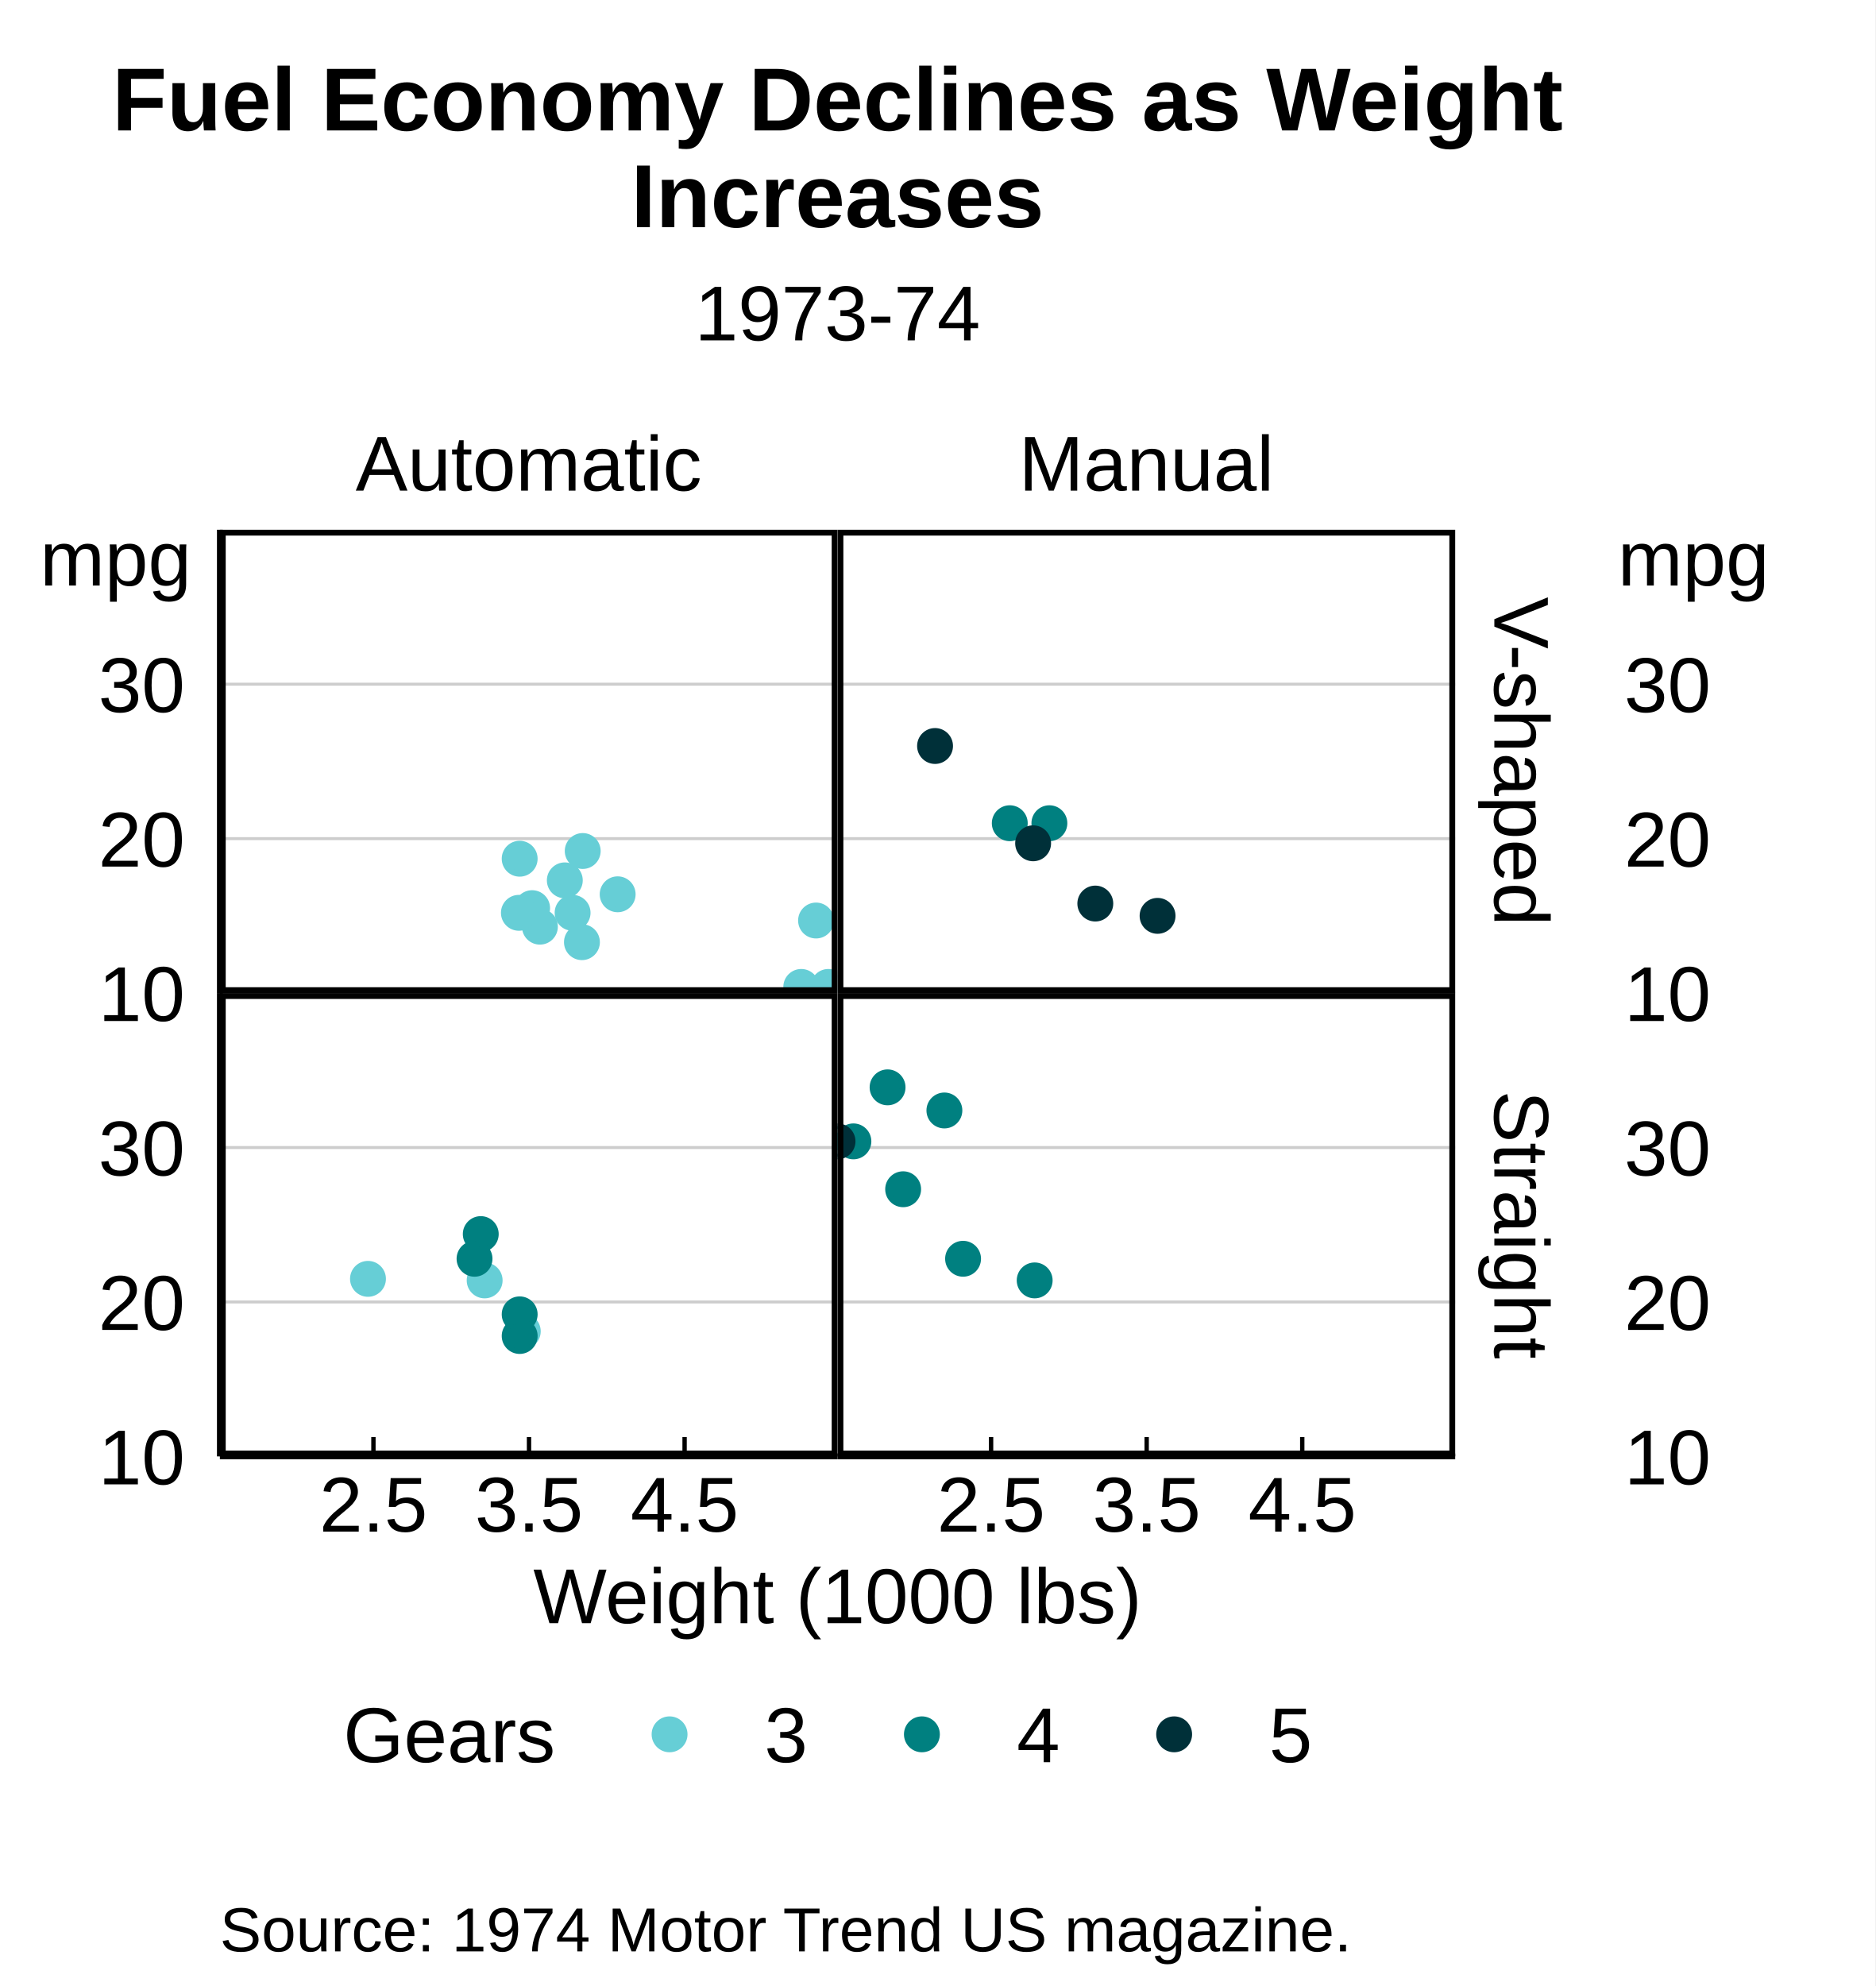
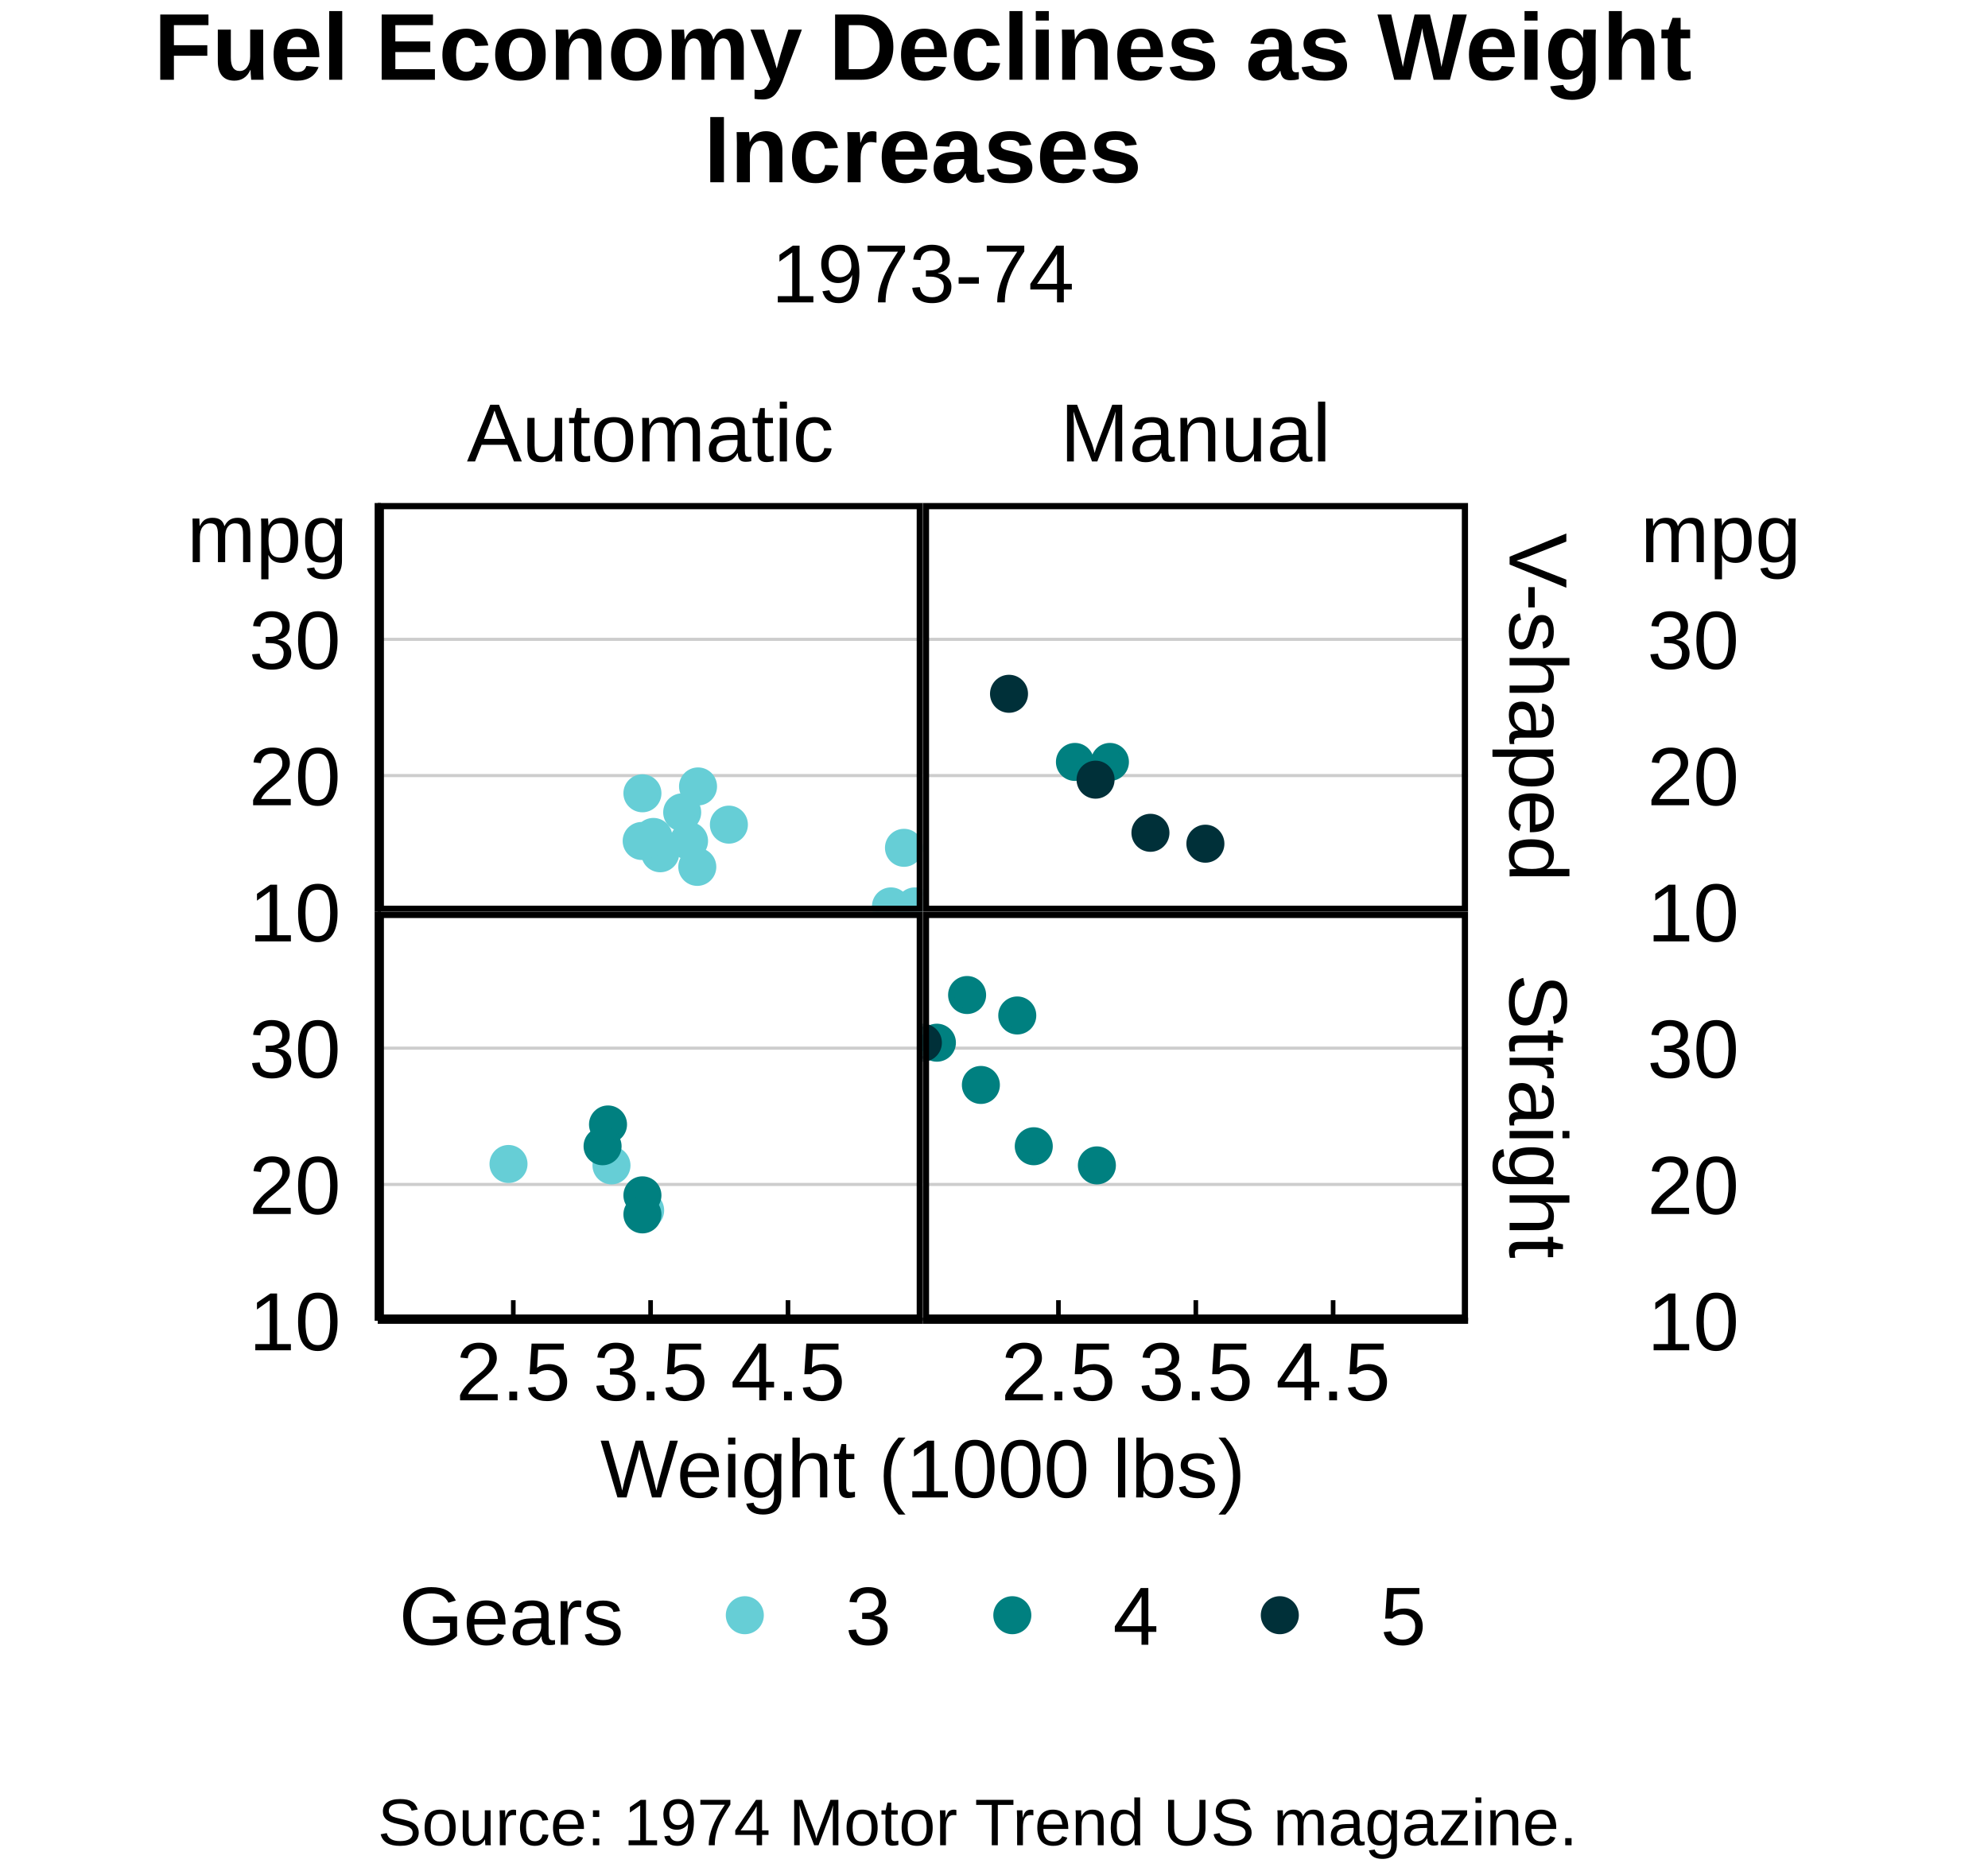
- <svg xmlns="http://www.w3.org/2000/svg" class="svglite" width="240.94pt" height="255.12pt" viewBox="0 0 240.94 255.12">
+ <svg xmlns="http://www.w3.org/2000/svg" class="svglite" width="240.94pt" height="226.77pt" viewBox="0 0 240.94 226.77">
  <defs>
    <style type="text/css">
    .svglite line, .svglite polyline, .svglite polygon, .svglite path, .svglite rect, .svglite circle {
      fill: none;
      stroke: #000000;
      stroke-linecap: round;
      stroke-linejoin: round;
      stroke-miterlimit: 10.00;
    }
    .svglite text {
      white-space: pre;
    }
  </style>
  </defs>
  <rect width="100%" height="100%" style="stroke: none; fill: #FFFFFF;" />
  <defs>
-     <clipPath id="cpMC4wMHwyNDAuOTR8MC4wMHwyNTUuMTI=">
-       <rect x="0.00" y="0.00" width="240.94" height="255.12" />
-     </clipPath>
-   </defs>
-   <g clip-path="url(#cpMC4wMHwyNDAuOTR8MC4wMHwyNTUuMTI=)">
- </g>
-   <defs>
-     <clipPath id="cpMC4wMHwyNDAuOTR8MS4zM3wyNTMuNzk=">
-       <rect x="0.00" y="1.33" width="240.94" height="252.46" />
-     </clipPath>
-   </defs>
-   <g clip-path="url(#cpMC4wMHwyNDAuOTR8MS4zM3wyNTMuNzk=)">
-     <rect x="0.00" y="1.33" width="240.94" height="252.46" style="stroke-width: 0.75; stroke: none; fill: #FFFFFF;" />
-   </g>
-   <g clip-path="url(#cpMC4wMHwyNDAuOTR8MC4wMHwyNTUuMTI=)">
- </g>
-   <defs>
-     <clipPath id="cpMjguMjV8MTA3LjYxfDY4LjA1fDEyNy41Nw==">
-       <rect x="28.25" y="68.05" width="79.36" height="59.52" />
-     </clipPath>
-   </defs>
-   <g clip-path="url(#cpMjguMjV8MTA3LjYxfDY4LjA1fDEyNy41Nw==)">
-     <rect x="28.25" y="68.05" width="79.36" height="59.52" style="stroke-width: 0.75; stroke: none; fill: #FFFFFF;" />
-     <polyline points="28.25,127.57 107.61,127.57 " style="stroke-width: 0.38; stroke: #CDCDCD; stroke-linecap: butt;" />
-     <polyline points="28.25,107.73 107.61,107.73 " style="stroke-width: 0.38; stroke: #CDCDCD; stroke-linecap: butt;" />
-     <polyline points="28.25,87.89 107.61,87.89 " style="stroke-width: 0.38; stroke: #CDCDCD; stroke-linecap: butt;" />
-     <circle cx="66.77" cy="110.31" r="1.95" style="stroke-width: 0.71; stroke: #66CED6; fill: #66CED6;" />
-     <circle cx="69.37" cy="119.04" r="1.95" style="stroke-width: 0.71; stroke: #66CED6; fill: #66CED6;" />
-     <circle cx="79.36" cy="114.88" r="1.95" style="stroke-width: 0.71; stroke: #66CED6; fill: #66CED6;" />
-     <circle cx="72.57" cy="113.09" r="1.95" style="stroke-width: 0.71; stroke: #66CED6; fill: #66CED6;" />
-     <circle cx="73.57" cy="117.26" r="1.95" style="stroke-width: 0.71; stroke: #66CED6; fill: #66CED6;" />
-     <circle cx="102.95" cy="126.78" r="1.95" style="stroke-width: 0.71; stroke: #66CED6; fill: #66CED6;" />
-     <circle cx="106.43" cy="126.78" r="1.95" style="stroke-width: 0.71; stroke: #66CED6; fill: #66CED6;" />
-     <circle cx="104.85" cy="118.25" r="1.95" style="stroke-width: 0.71; stroke: #66CED6; fill: #66CED6;" />
-     <circle cx="68.37" cy="116.66" r="1.95" style="stroke-width: 0.71; stroke: #66CED6; fill: #66CED6;" />
-     <circle cx="66.67" cy="117.26" r="1.95" style="stroke-width: 0.71; stroke: #66CED6; fill: #66CED6;" />
-     <circle cx="74.77" cy="121.03" r="1.95" style="stroke-width: 0.71; stroke: #66CED6; fill: #66CED6;" />
-     <circle cx="74.87" cy="109.32" r="1.95" style="stroke-width: 0.71; stroke: #66CED6; fill: #66CED6;" />
-     <rect x="28.25" y="68.05" width="79.36" height="59.52" style="stroke-width: 1.50;" />
-   </g>
-   <g clip-path="url(#cpMC4wMHwyNDAuOTR8MC4wMHwyNTUuMTI=)">
- </g>
-   <defs>
-     <clipPath id="cpMjguMjV8MTA3LjYxfDEyNy41N3wxODcuMDk=">
-       <rect x="28.25" y="127.57" width="79.36" height="59.52" />
-     </clipPath>
-   </defs>
-   <g clip-path="url(#cpMjguMjV8MTA3LjYxfDEyNy41N3wxODcuMDk=)">
-     <rect x="28.25" y="127.57" width="79.36" height="59.52" style="stroke-width: 0.75; stroke: none; fill: #FFFFFF;" />
-     <polyline points="28.25,187.09 107.61,187.09 " style="stroke-width: 0.38; stroke: #CDCDCD; stroke-linecap: butt;" />
-     <polyline points="28.25,167.25 107.61,167.25 " style="stroke-width: 0.38; stroke: #CDCDCD; stroke-linecap: butt;" />
-     <polyline points="28.25,147.41 107.61,147.41 " style="stroke-width: 0.38; stroke: #CDCDCD; stroke-linecap: butt;" />
-     <circle cx="62.27" cy="164.48" r="1.95" style="stroke-width: 0.71; stroke: #66CED6; fill: #66CED6;" />
-     <circle cx="67.17" cy="171.02" r="1.95" style="stroke-width: 0.71; stroke: #66CED6; fill: #66CED6;" />
-     <circle cx="61.77" cy="158.53" r="1.95" style="stroke-width: 0.71; stroke: #008080; fill: #008080;" />
-     <circle cx="60.97" cy="161.70" r="1.95" style="stroke-width: 0.71; stroke: #008080; fill: #008080;" />
-     <circle cx="66.77" cy="168.84" r="1.95" style="stroke-width: 0.71; stroke: #008080; fill: #008080;" />
-     <circle cx="66.77" cy="171.62" r="1.95" style="stroke-width: 0.71; stroke: #008080; fill: #008080;" />
-     <circle cx="47.28" cy="164.28" r="1.95" style="stroke-width: 0.71; stroke: #66CED6; fill: #66CED6;" />
-     <rect x="28.25" y="127.57" width="79.36" height="59.52" style="stroke-width: 1.50;" />
-   </g>
-   <g clip-path="url(#cpMC4wMHwyNDAuOTR8MC4wMHwyNTUuMTI=)">
- </g>
-   <defs>
-     <clipPath id="cpMTA3LjYxfDE4Ni45N3w2OC4wNXwxMjcuNTc=">
-       <rect x="107.61" y="68.05" width="79.36" height="59.52" />
-     </clipPath>
-   </defs>
-   <g clip-path="url(#cpMTA3LjYxfDE4Ni45N3w2OC4wNXwxMjcuNTc=)">
-     <rect x="107.61" y="68.05" width="79.36" height="59.52" style="stroke-width: 0.75; stroke: none; fill: #FFFFFF;" />
-     <polyline points="107.61,127.57 186.97,127.57 " style="stroke-width: 0.38; stroke: #CDCDCD; stroke-linecap: butt;" />
-     <polyline points="107.61,107.73 186.97,107.73 " style="stroke-width: 0.38; stroke: #CDCDCD; stroke-linecap: butt;" />
-     <polyline points="107.61,87.89 186.97,87.89 " style="stroke-width: 0.38; stroke: #CDCDCD; stroke-linecap: butt;" />
-     <circle cx="129.74" cy="105.75" r="1.95" style="stroke-width: 0.71; stroke: #008080; fill: #008080;" />
-     <circle cx="134.83" cy="105.75" r="1.95" style="stroke-width: 0.71; stroke: #008080; fill: #008080;" />
-     <circle cx="120.14" cy="95.83" r="1.95" style="stroke-width: 0.71; stroke: #003039; fill: #003039;" />
-     <circle cx="140.73" cy="116.07" r="1.95" style="stroke-width: 0.71; stroke: #003039; fill: #003039;" />
-     <circle cx="132.74" cy="108.33" r="1.95" style="stroke-width: 0.71; stroke: #003039; fill: #003039;" />
-     <circle cx="148.73" cy="117.65" r="1.95" style="stroke-width: 0.71; stroke: #003039; fill: #003039;" />
-     <rect x="107.61" y="68.05" width="79.36" height="59.52" style="stroke-width: 1.50;" />
-   </g>
-   <g clip-path="url(#cpMC4wMHwyNDAuOTR8MC4wMHwyNTUuMTI=)">
- </g>
-   <defs>
-     <clipPath id="cpMTA3LjYxfDE4Ni45N3wxMjcuNTd8MTg3LjA5">
-       <rect x="107.61" y="127.57" width="79.36" height="59.52" />
-     </clipPath>
-   </defs>
-   <g clip-path="url(#cpMTA3LjYxfDE4Ni45N3wxMjcuNTd8MTg3LjA5)">
-     <rect x="107.61" y="127.57" width="79.36" height="59.52" style="stroke-width: 0.75; stroke: none; fill: #FFFFFF;" />
-     <polyline points="107.61,187.09 186.97,187.09 " style="stroke-width: 0.38; stroke: #CDCDCD; stroke-linecap: butt;" />
-     <polyline points="107.61,167.25 186.97,167.25 " style="stroke-width: 0.38; stroke: #CDCDCD; stroke-linecap: butt;" />
-     <polyline points="107.61,147.41 186.97,147.41 " style="stroke-width: 0.38; stroke: #CDCDCD; stroke-linecap: butt;" />
-     <circle cx="123.74" cy="161.70" r="1.95" style="stroke-width: 0.71; stroke: #008080; fill: #008080;" />
-     <circle cx="121.34" cy="142.65" r="1.95" style="stroke-width: 0.71; stroke: #008080; fill: #008080;" />
-     <circle cx="109.65" cy="146.62" r="1.95" style="stroke-width: 0.71; stroke: #008080; fill: #008080;" />
-     <circle cx="114.04" cy="139.68" r="1.95" style="stroke-width: 0.71; stroke: #008080; fill: #008080;" />
-     <circle cx="116.04" cy="152.77" r="1.95" style="stroke-width: 0.71; stroke: #008080; fill: #008080;" />
-     <circle cx="107.61" cy="146.62" r="1.95" style="stroke-width: 0.71; stroke: #003039; fill: #003039;" />
-     <circle cx="132.94" cy="164.48" r="1.95" style="stroke-width: 0.71; stroke: #008080; fill: #008080;" />
-     <rect x="107.61" y="127.57" width="79.36" height="59.52" style="stroke-width: 1.50;" />
-   </g>
-   <g clip-path="url(#cpMC4wMHwyNDAuOTR8MC4wMHwyNTUuMTI=)">
- </g>
-   <defs>
-     <clipPath id="cpMjguMjV8MTA3LjYxfDUwLjgyfDY4LjA1">
-       <rect x="28.25" y="50.82" width="79.36" height="17.24" />
-     </clipPath>
-   </defs>
-   <g clip-path="url(#cpMjguMjV8MTA3LjYxfDUwLjgyfDY4LjA1)">
-     <text x="67.93" y="63.02" text-anchor="middle" style="font-size: 10.00px; font-family: &quot;Arial&quot;;" textLength="44.48px" lengthAdjust="spacingAndGlyphs">Automatic</text>
-   </g>
-   <g clip-path="url(#cpMC4wMHwyNDAuOTR8MC4wMHwyNTUuMTI=)">
- </g>
-   <defs>
-     <clipPath id="cpMTA3LjYxfDE4Ni45N3w1MC44Mnw2OC4wNQ==">
-       <rect x="107.61" y="50.82" width="79.36" height="17.24" />
-     </clipPath>
-   </defs>
-   <g clip-path="url(#cpMTA3LjYxfDE4Ni45N3w1MC44Mnw2OC4wNQ==)">
-     <text x="147.29" y="63.02" text-anchor="middle" style="font-size: 10.00px; font-family: &quot;Arial&quot;;" textLength="32.82px" lengthAdjust="spacingAndGlyphs">Manual</text>
-   </g>
-   <g clip-path="url(#cpMC4wMHwyNDAuOTR8MC4wMHwyNTUuMTI=)">
- </g>
-   <defs>
-     <clipPath id="cpMTg2Ljk3fDIwNC4yMHw2OC4wNXwxMjcuNTc=">
-       <rect x="186.97" y="68.05" width="17.24" height="59.52" />
-     </clipPath>
-   </defs>
-   <g clip-path="url(#cpMTg2Ljk3fDIwNC4yMHw2OC4wNXwxMjcuNTc=)">
-     <text transform="translate(192.00,97.81) rotate(90)" text-anchor="middle" style="font-size: 10.00px; font-family: &quot;Arial&quot;;" textLength="42.28px" lengthAdjust="spacingAndGlyphs">V-shaped</text>
-   </g>
-   <g clip-path="url(#cpMC4wMHwyNDAuOTR8MC4wMHwyNTUuMTI=)">
- </g>
-   <defs>
-     <clipPath id="cpMTg2Ljk3fDIwNC4yMHwxMjcuNTd8MTg3LjA5">
-       <rect x="186.97" y="127.57" width="17.24" height="59.52" />
-     </clipPath>
-   </defs>
-   <g clip-path="url(#cpMTg2Ljk3fDIwNC4yMHwxMjcuNTd8MTg3LjA5)">
-     <text transform="translate(192.00,157.33) rotate(90)" text-anchor="middle" style="font-size: 10.00px; font-family: &quot;Arial&quot;;" textLength="34.48px" lengthAdjust="spacingAndGlyphs">Straight</text>
-   </g>
-   <g clip-path="url(#cpMC4wMHwyNDAuOTR8MC4wMHwyNTUuMTI=)">
-     <polyline points="28.25,187.09 107.61,187.09 " style="stroke-width: 0.75; stroke-linecap: butt;" />
-     <polyline points="47.98,184.60 47.98,187.09 " style="stroke-width: 0.56; stroke-linecap: butt;" />
-     <polyline points="67.97,184.60 67.97,187.09 " style="stroke-width: 0.56; stroke-linecap: butt;" />
-     <polyline points="87.96,184.60 87.96,187.09 " style="stroke-width: 0.56; stroke-linecap: butt;" />
-     <text x="47.98" y="196.75" text-anchor="middle" style="font-size: 10.00px; font-family: &quot;Arial&quot;;" textLength="13.91px" lengthAdjust="spacingAndGlyphs">2.5</text>
-     <text x="67.97" y="196.75" text-anchor="middle" style="font-size: 10.00px; font-family: &quot;Arial&quot;;" textLength="13.91px" lengthAdjust="spacingAndGlyphs">3.5</text>
-     <text x="87.96" y="196.75" text-anchor="middle" style="font-size: 10.00px; font-family: &quot;Arial&quot;;" textLength="13.91px" lengthAdjust="spacingAndGlyphs">4.5</text>
-     <polyline points="107.61,187.09 186.97,187.09 " style="stroke-width: 0.75; stroke-linecap: butt;" />
-     <polyline points="127.34,184.60 127.34,187.09 " style="stroke-width: 0.56; stroke-linecap: butt;" />
-     <polyline points="147.33,184.60 147.33,187.09 " style="stroke-width: 0.56; stroke-linecap: butt;" />
-     <polyline points="167.32,184.60 167.32,187.09 " style="stroke-width: 0.56; stroke-linecap: butt;" />
-     <text x="127.34" y="196.75" text-anchor="middle" style="font-size: 10.00px; font-family: &quot;Arial&quot;;" textLength="13.91px" lengthAdjust="spacingAndGlyphs">2.5</text>
-     <text x="147.33" y="196.75" text-anchor="middle" style="font-size: 10.00px; font-family: &quot;Arial&quot;;" textLength="13.91px" lengthAdjust="spacingAndGlyphs">3.5</text>
-     <text x="167.32" y="196.75" text-anchor="middle" style="font-size: 10.00px; font-family: &quot;Arial&quot;;" textLength="13.91px" lengthAdjust="spacingAndGlyphs">4.5</text>
-     <polyline points="28.25,127.57 28.25,68.05 " style="stroke-width: 0.75; stroke-linecap: butt;" />
-     <text x="23.76" y="131.16" text-anchor="end" style="font-size: 10.00px; font-family: &quot;Arial&quot;;" textLength="11.13px" lengthAdjust="spacingAndGlyphs">10</text>
-     <text x="23.76" y="111.32" text-anchor="end" style="font-size: 10.00px; font-family: &quot;Arial&quot;;" textLength="11.13px" lengthAdjust="spacingAndGlyphs">20</text>
-     <text x="23.76" y="91.48" text-anchor="end" style="font-size: 10.00px; font-family: &quot;Arial&quot;;" textLength="11.13px" lengthAdjust="spacingAndGlyphs">30</text>
-     <polyline points="28.25,187.09 28.25,127.57 " style="stroke-width: 0.75; stroke-linecap: butt;" />
-     <text x="23.76" y="190.68" text-anchor="end" style="font-size: 10.00px; font-family: &quot;Arial&quot;;" textLength="11.13px" lengthAdjust="spacingAndGlyphs">10</text>
-     <text x="23.76" y="170.84" text-anchor="end" style="font-size: 10.00px; font-family: &quot;Arial&quot;;" textLength="11.13px" lengthAdjust="spacingAndGlyphs">20</text>
-     <text x="23.76" y="151.00" text-anchor="end" style="font-size: 10.00px; font-family: &quot;Arial&quot;;" textLength="11.13px" lengthAdjust="spacingAndGlyphs">30</text>
-     <text x="208.69" y="131.16" style="font-size: 10.00px; font-family: &quot;Arial&quot;;" textLength="11.13px" lengthAdjust="spacingAndGlyphs">10</text>
-     <text x="208.69" y="111.32" style="font-size: 10.00px; font-family: &quot;Arial&quot;;" textLength="11.13px" lengthAdjust="spacingAndGlyphs">20</text>
-     <text x="208.69" y="91.48" style="font-size: 10.00px; font-family: &quot;Arial&quot;;" textLength="11.13px" lengthAdjust="spacingAndGlyphs">30</text>
-     <text x="208.69" y="190.68" style="font-size: 10.00px; font-family: &quot;Arial&quot;;" textLength="11.13px" lengthAdjust="spacingAndGlyphs">10</text>
-     <text x="208.69" y="170.84" style="font-size: 10.00px; font-family: &quot;Arial&quot;;" textLength="11.13px" lengthAdjust="spacingAndGlyphs">20</text>
-     <text x="208.69" y="151.00" style="font-size: 10.00px; font-family: &quot;Arial&quot;;" textLength="11.13px" lengthAdjust="spacingAndGlyphs">30</text>
-     <text x="107.61" y="208.51" text-anchor="middle" style="font-size: 10.00px; font-family: &quot;Arial&quot;;" textLength="78.24px" lengthAdjust="spacingAndGlyphs">Weight (1000 lbs)</text>
-     <text x="14.86" y="75.22" text-anchor="middle" style="font-size: 10.00px; font-family: &quot;Arial&quot;;" textLength="19.46px" lengthAdjust="spacingAndGlyphs">mpg</text>
-     <text x="217.59" y="75.22" text-anchor="middle" style="font-size: 10.00px; font-family: &quot;Arial&quot;;" textLength="19.46px" lengthAdjust="spacingAndGlyphs">mpg</text>
-     <rect x="44.11" y="215.59" width="126.99" height="14.40" style="stroke-width: 0.75; stroke: none; fill: #FFFFFF;" />
-     <text x="57.73" y="226.37" text-anchor="middle" style="font-size: 10.00px; font-family: &quot;Arial&quot;;" textLength="27.24px" lengthAdjust="spacingAndGlyphs">Gears</text>
-     <rect x="78.83" y="215.59" width="14.40" height="14.40" style="stroke-width: 0.75; stroke: none; fill: #FFFFFF;" />
-     <circle cx="86.03" cy="222.79" r="1.95" style="stroke-width: 0.71; stroke: #66CED6; fill: #66CED6;" />
-     <rect x="111.25" y="215.59" width="14.40" height="14.40" style="stroke-width: 0.75; stroke: none; fill: #FFFFFF;" />
-     <circle cx="118.45" cy="222.79" r="1.95" style="stroke-width: 0.71; stroke: #008080; fill: #008080;" />
-     <rect x="143.66" y="215.59" width="14.40" height="14.40" style="stroke-width: 0.75; stroke: none; fill: #FFFFFF;" />
-     <circle cx="150.86" cy="222.79" r="1.95" style="stroke-width: 0.71; stroke: #003039; fill: #003039;" />
-     <text x="98.21" y="226.37" style="font-size: 10.00px; font-family: &quot;Arial&quot;;" textLength="5.57px" lengthAdjust="spacingAndGlyphs">3</text>
-     <text x="130.63" y="226.37" style="font-size: 10.00px; font-family: &quot;Arial&quot;;" textLength="5.57px" lengthAdjust="spacingAndGlyphs">4</text>
-     <text x="163.05" y="226.37" style="font-size: 10.00px; font-family: &quot;Arial&quot;;" textLength="5.57px" lengthAdjust="spacingAndGlyphs">5</text>
-     <text x="107.61" y="43.73" text-anchor="middle" style="font-size: 10.00px; font-family: &quot;Arial&quot;;" textLength="36.73px" lengthAdjust="spacingAndGlyphs">1973-74</text>
-     <text x="107.61" y="16.76" text-anchor="middle" style="font-size: 11.50px; font-weight: bold; font-family: &quot;Arial&quot;;" textLength="186.39px" lengthAdjust="spacingAndGlyphs">Fuel Economy Declines as Weight</text>
-     <text x="107.61" y="29.18" text-anchor="middle" style="font-size: 11.50px; font-weight: bold; font-family: &quot;Arial&quot;;" textLength="53.06px" lengthAdjust="spacingAndGlyphs">Increases</text>
-     <text x="28.25" y="250.67" style="font-size: 8.00px; font-family: &quot;Arial&quot;;" textLength="145.43px" lengthAdjust="spacingAndGlyphs">Source: 1974 Motor Trend US magazine.</text>
+     <clipPath id="cpMC4wMHwyNDAuOTR8MC4wMHwyMjYuNzc=">
+       <rect x="0.00" y="0.00" width="240.94" height="226.77" />
+     </clipPath>
+   </defs>
+   <g clip-path="url(#cpMC4wMHwyNDAuOTR8MC4wMHwyMjYuNzc=)">
+ </g>
+   <defs>
+     <clipPath id="cpMTYuMjR8MjI0LjcxfDAuMDB8MjI2Ljc3">
+       <rect x="16.24" y="0.00" width="208.47" height="226.77" />
+     </clipPath>
+   </defs>
+   <g clip-path="url(#cpMTYuMjR8MjI0LjcxfDAuMDB8MjI2Ljc3)">
+     <rect x="16.24" y="0.00" width="208.47" height="226.77" style="stroke-width: 0.75; stroke: none; fill: #FFFFFF;" />
+   </g>
+   <g clip-path="url(#cpMC4wMHwyNDAuOTR8MC4wMHwyMjYuNzc=)">
+ </g>
+   <defs>
+     <clipPath id="cpNDUuNzh8MTExLjg1fDYwLjk3fDExMC41Mg==">
+       <rect x="45.78" y="60.97" width="66.07" height="49.55" />
+     </clipPath>
+   </defs>
+   <g clip-path="url(#cpNDUuNzh8MTExLjg1fDYwLjk3fDExMC41Mg==)">
+     <rect x="45.78" y="60.97" width="66.07" height="49.55" style="stroke-width: 0.75; stroke: none; fill: #FFFFFF;" />
+     <polyline points="45.78,110.52 111.85,110.52 " style="stroke-width: 0.38; stroke: #CDCDCD; stroke-linecap: butt;" />
+     <polyline points="45.78,94.00 111.85,94.00 " style="stroke-width: 0.38; stroke: #CDCDCD; stroke-linecap: butt;" />
+     <polyline points="45.78,77.49 111.85,77.49 " style="stroke-width: 0.38; stroke: #CDCDCD; stroke-linecap: butt;" />
+     <circle cx="77.86" cy="96.15" r="1.95" style="stroke-width: 0.71; stroke: #66CED6; fill: #66CED6;" />
+     <circle cx="80.02" cy="103.42" r="1.95" style="stroke-width: 0.71; stroke: #66CED6; fill: #66CED6;" />
+     <circle cx="88.34" cy="99.95" r="1.95" style="stroke-width: 0.71; stroke: #66CED6; fill: #66CED6;" />
+     <circle cx="82.68" cy="98.46" r="1.95" style="stroke-width: 0.71; stroke: #66CED6; fill: #66CED6;" />
+     <circle cx="83.51" cy="101.93" r="1.95" style="stroke-width: 0.71; stroke: #66CED6; fill: #66CED6;" />
+     <circle cx="107.98" cy="109.86" r="1.95" style="stroke-width: 0.71; stroke: #66CED6; fill: #66CED6;" />
+     <circle cx="110.88" cy="109.86" r="1.95" style="stroke-width: 0.71; stroke: #66CED6; fill: #66CED6;" />
+     <circle cx="109.56" cy="102.76" r="1.95" style="stroke-width: 0.71; stroke: #66CED6; fill: #66CED6;" />
+     <circle cx="79.19" cy="101.44" r="1.95" style="stroke-width: 0.71; stroke: #66CED6; fill: #66CED6;" />
+     <circle cx="77.77" cy="101.93" r="1.95" style="stroke-width: 0.71; stroke: #66CED6; fill: #66CED6;" />
+     <circle cx="84.51" cy="105.07" r="1.95" style="stroke-width: 0.71; stroke: #66CED6; fill: #66CED6;" />
+     <circle cx="84.60" cy="95.32" r="1.95" style="stroke-width: 0.71; stroke: #66CED6; fill: #66CED6;" />
+     <rect x="45.78" y="60.97" width="66.07" height="49.55" style="stroke-width: 1.50;" />
+   </g>
+   <g clip-path="url(#cpMC4wMHwyNDAuOTR8MC4wMHwyMjYuNzc=)">
+ </g>
+   <defs>
+     <clipPath id="cpNDUuNzh8MTExLjg1fDExMC41MnwxNjAuMDg=">
+       <rect x="45.78" y="110.52" width="66.07" height="49.55" />
+     </clipPath>
+   </defs>
+   <g clip-path="url(#cpNDUuNzh8MTExLjg1fDExMC41MnwxNjAuMDg=)">
+     <rect x="45.78" y="110.52" width="66.07" height="49.55" style="stroke-width: 0.75; stroke: none; fill: #FFFFFF;" />
+     <polyline points="45.78,160.08 111.85,160.08 " style="stroke-width: 0.38; stroke: #CDCDCD; stroke-linecap: butt;" />
+     <polyline points="45.78,143.56 111.85,143.56 " style="stroke-width: 0.38; stroke: #CDCDCD; stroke-linecap: butt;" />
+     <polyline points="45.78,127.04 111.85,127.04 " style="stroke-width: 0.38; stroke: #CDCDCD; stroke-linecap: butt;" />
+     <circle cx="74.11" cy="141.25" r="1.95" style="stroke-width: 0.71; stroke: #66CED6; fill: #66CED6;" />
+     <circle cx="78.19" cy="146.70" r="1.95" style="stroke-width: 0.71; stroke: #66CED6; fill: #66CED6;" />
+     <circle cx="73.69" cy="136.29" r="1.95" style="stroke-width: 0.71; stroke: #008080; fill: #008080;" />
+     <circle cx="73.03" cy="138.93" r="1.95" style="stroke-width: 0.71; stroke: #008080; fill: #008080;" />
+     <circle cx="77.86" cy="144.88" r="1.95" style="stroke-width: 0.71; stroke: #008080; fill: #008080;" />
+     <circle cx="77.86" cy="147.19" r="1.95" style="stroke-width: 0.71; stroke: #008080; fill: #008080;" />
+     <circle cx="61.63" cy="141.08" r="1.95" style="stroke-width: 0.71; stroke: #66CED6; fill: #66CED6;" />
+     <rect x="45.78" y="110.52" width="66.07" height="49.55" style="stroke-width: 1.50;" />
+   </g>
+   <g clip-path="url(#cpMC4wMHwyNDAuOTR8MC4wMHwyMjYuNzc=)">
+ </g>
+   <defs>
+     <clipPath id="cpMTExLjg1fDE3Ny45M3w2MC45N3wxMTAuNTI=">
+       <rect x="111.85" y="60.97" width="66.07" height="49.55" />
+     </clipPath>
+   </defs>
+   <g clip-path="url(#cpMTExLjg1fDE3Ny45M3w2MC45N3wxMTAuNTI=)">
+     <rect x="111.85" y="60.97" width="66.07" height="49.55" style="stroke-width: 0.75; stroke: none; fill: #FFFFFF;" />
+     <polyline points="111.85,110.52 177.93,110.52 " style="stroke-width: 0.38; stroke: #CDCDCD; stroke-linecap: butt;" />
+     <polyline points="111.85,94.00 177.93,94.00 " style="stroke-width: 0.38; stroke: #CDCDCD; stroke-linecap: butt;" />
+     <polyline points="111.85,77.49 177.93,77.49 " style="stroke-width: 0.38; stroke: #CDCDCD; stroke-linecap: butt;" />
+     <circle cx="130.28" cy="92.35" r="1.95" style="stroke-width: 0.71; stroke: #008080; fill: #008080;" />
+     <circle cx="134.52" cy="92.35" r="1.95" style="stroke-width: 0.71; stroke: #008080; fill: #008080;" />
+     <circle cx="122.29" cy="84.09" r="1.95" style="stroke-width: 0.71; stroke: #003039; fill: #003039;" />
+     <circle cx="139.43" cy="100.94" r="1.95" style="stroke-width: 0.71; stroke: #003039; fill: #003039;" />
+     <circle cx="132.78" cy="94.50" r="1.95" style="stroke-width: 0.71; stroke: #003039; fill: #003039;" />
+     <circle cx="146.09" cy="102.26" r="1.95" style="stroke-width: 0.71; stroke: #003039; fill: #003039;" />
+     <rect x="111.85" y="60.97" width="66.07" height="49.55" style="stroke-width: 1.50;" />
+   </g>
+   <g clip-path="url(#cpMC4wMHwyNDAuOTR8MC4wMHwyMjYuNzc=)">
+ </g>
+   <defs>
+     <clipPath id="cpMTExLjg1fDE3Ny45M3wxMTAuNTJ8MTYwLjA4">
+       <rect x="111.85" y="110.52" width="66.07" height="49.55" />
+     </clipPath>
+   </defs>
+   <g clip-path="url(#cpMTExLjg1fDE3Ny45M3wxMTAuNTJ8MTYwLjA4)">
+     <rect x="111.85" y="110.52" width="66.07" height="49.55" style="stroke-width: 0.75; stroke: none; fill: #FFFFFF;" />
+     <polyline points="111.85,160.08 177.93,160.08 " style="stroke-width: 0.38; stroke: #CDCDCD; stroke-linecap: butt;" />
+     <polyline points="111.85,143.56 177.93,143.56 " style="stroke-width: 0.38; stroke: #CDCDCD; stroke-linecap: butt;" />
+     <polyline points="111.85,127.04 177.93,127.04 " style="stroke-width: 0.38; stroke: #CDCDCD; stroke-linecap: butt;" />
+     <circle cx="125.29" cy="138.93" r="1.95" style="stroke-width: 0.71; stroke: #008080; fill: #008080;" />
+     <circle cx="123.29" cy="123.08" r="1.95" style="stroke-width: 0.71; stroke: #008080; fill: #008080;" />
+     <circle cx="113.55" cy="126.38" r="1.95" style="stroke-width: 0.71; stroke: #008080; fill: #008080;" />
+     <circle cx="117.21" cy="120.60" r="1.95" style="stroke-width: 0.71; stroke: #008080; fill: #008080;" />
+     <circle cx="118.88" cy="131.50" r="1.95" style="stroke-width: 0.71; stroke: #008080; fill: #008080;" />
+     <circle cx="111.85" cy="126.38" r="1.95" style="stroke-width: 0.71; stroke: #003039; fill: #003039;" />
+     <circle cx="132.94" cy="141.25" r="1.95" style="stroke-width: 0.71; stroke: #008080; fill: #008080;" />
+     <rect x="111.85" y="110.52" width="66.07" height="49.55" style="stroke-width: 1.50;" />
+   </g>
+   <g clip-path="url(#cpMC4wMHwyNDAuOTR8MC4wMHwyMjYuNzc=)">
+ </g>
+   <defs>
+     <clipPath id="cpNDUuNzh8MTExLjg1fDQzLjczfDYwLjk3">
+       <rect x="45.78" y="43.73" width="66.07" height="17.24" />
+     </clipPath>
+   </defs>
+   <g clip-path="url(#cpNDUuNzh8MTExLjg1fDQzLjczfDYwLjk3)">
+     <text x="78.82" y="55.93" text-anchor="middle" style="font-size: 10.00px; font-family: &quot;Arial&quot;;" textLength="44.48px" lengthAdjust="spacingAndGlyphs">Automatic</text>
+   </g>
+   <g clip-path="url(#cpMC4wMHwyNDAuOTR8MC4wMHwyMjYuNzc=)">
+ </g>
+   <defs>
+     <clipPath id="cpMTExLjg1fDE3Ny45M3w0My43M3w2MC45Nw==">
+       <rect x="111.85" y="43.73" width="66.07" height="17.24" />
+     </clipPath>
+   </defs>
+   <g clip-path="url(#cpMTExLjg1fDE3Ny45M3w0My43M3w2MC45Nw==)">
+     <text x="144.89" y="55.93" text-anchor="middle" style="font-size: 10.00px; font-family: &quot;Arial&quot;;" textLength="32.82px" lengthAdjust="spacingAndGlyphs">Manual</text>
+   </g>
+   <g clip-path="url(#cpMC4wMHwyNDAuOTR8MC4wMHwyMjYuNzc=)">
+ </g>
+   <defs>
+     <clipPath id="cpMTc3LjkzfDE5NS4xNnw2MC45N3wxMTAuNTI=">
+       <rect x="177.93" y="60.97" width="17.24" height="49.55" />
+     </clipPath>
+   </defs>
+   <g clip-path="url(#cpMTc3LjkzfDE5NS4xNnw2MC45N3wxMTAuNTI=)">
+     <text transform="translate(182.96,85.74) rotate(90)" text-anchor="middle" style="font-size: 10.00px; font-family: &quot;Arial&quot;;" textLength="42.28px" lengthAdjust="spacingAndGlyphs">V-shaped</text>
+   </g>
+   <g clip-path="url(#cpMC4wMHwyNDAuOTR8MC4wMHwyMjYuNzc=)">
+ </g>
+   <defs>
+     <clipPath id="cpMTc3LjkzfDE5NS4xNnwxMTAuNTJ8MTYwLjA4">
+       <rect x="177.93" y="110.52" width="17.24" height="49.55" />
+     </clipPath>
+   </defs>
+   <g clip-path="url(#cpMTc3LjkzfDE5NS4xNnwxMTAuNTJ8MTYwLjA4)">
+     <text transform="translate(182.96,135.30) rotate(90)" text-anchor="middle" style="font-size: 10.00px; font-family: &quot;Arial&quot;;" textLength="34.48px" lengthAdjust="spacingAndGlyphs">Straight</text>
+   </g>
+   <g clip-path="url(#cpMC4wMHwyNDAuOTR8MC4wMHwyMjYuNzc=)">
+     <polyline points="45.78,160.08 111.85,160.08 " style="stroke-width: 0.75; stroke-linecap: butt;" />
+     <polyline points="62.21,157.59 62.21,160.08 " style="stroke-width: 0.56; stroke-linecap: butt;" />
+     <polyline points="78.85,157.59 78.85,160.08 " style="stroke-width: 0.56; stroke-linecap: butt;" />
+     <polyline points="95.50,157.59 95.50,160.08 " style="stroke-width: 0.56; stroke-linecap: butt;" />
+     <text x="62.21" y="169.73" text-anchor="middle" style="font-size: 10.00px; font-family: &quot;Arial&quot;;" textLength="13.91px" lengthAdjust="spacingAndGlyphs">2.5</text>
+     <text x="78.85" y="169.73" text-anchor="middle" style="font-size: 10.00px; font-family: &quot;Arial&quot;;" textLength="13.91px" lengthAdjust="spacingAndGlyphs">3.5</text>
+     <text x="95.50" y="169.73" text-anchor="middle" style="font-size: 10.00px; font-family: &quot;Arial&quot;;" textLength="13.91px" lengthAdjust="spacingAndGlyphs">4.5</text>
+     <polyline points="111.85,160.08 177.93,160.08 " style="stroke-width: 0.75; stroke-linecap: butt;" />
+     <polyline points="128.28,157.59 128.28,160.08 " style="stroke-width: 0.56; stroke-linecap: butt;" />
+     <polyline points="144.93,157.59 144.93,160.08 " style="stroke-width: 0.56; stroke-linecap: butt;" />
+     <polyline points="161.57,157.59 161.57,160.08 " style="stroke-width: 0.56; stroke-linecap: butt;" />
+     <text x="128.28" y="169.73" text-anchor="middle" style="font-size: 10.00px; font-family: &quot;Arial&quot;;" textLength="13.91px" lengthAdjust="spacingAndGlyphs">2.5</text>
+     <text x="144.93" y="169.73" text-anchor="middle" style="font-size: 10.00px; font-family: &quot;Arial&quot;;" textLength="13.91px" lengthAdjust="spacingAndGlyphs">3.5</text>
+     <text x="161.57" y="169.73" text-anchor="middle" style="font-size: 10.00px; font-family: &quot;Arial&quot;;" textLength="13.91px" lengthAdjust="spacingAndGlyphs">4.5</text>
+     <polyline points="45.78,110.52 45.78,60.97 " style="stroke-width: 0.75; stroke-linecap: butt;" />
+     <text x="41.30" y="114.10" text-anchor="end" style="font-size: 10.00px; font-family: &quot;Arial&quot;;" textLength="11.13px" lengthAdjust="spacingAndGlyphs">10</text>
+     <text x="41.30" y="97.59" text-anchor="end" style="font-size: 10.00px; font-family: &quot;Arial&quot;;" textLength="11.13px" lengthAdjust="spacingAndGlyphs">20</text>
+     <text x="41.30" y="81.07" text-anchor="end" style="font-size: 10.00px; font-family: &quot;Arial&quot;;" textLength="11.13px" lengthAdjust="spacingAndGlyphs">30</text>
+     <polyline points="45.78,160.08 45.78,110.52 " style="stroke-width: 0.75; stroke-linecap: butt;" />
+     <text x="41.30" y="163.66" text-anchor="end" style="font-size: 10.00px; font-family: &quot;Arial&quot;;" textLength="11.13px" lengthAdjust="spacingAndGlyphs">10</text>
+     <text x="41.30" y="147.14" text-anchor="end" style="font-size: 10.00px; font-family: &quot;Arial&quot;;" textLength="11.13px" lengthAdjust="spacingAndGlyphs">20</text>
+     <text x="41.30" y="130.62" text-anchor="end" style="font-size: 10.00px; font-family: &quot;Arial&quot;;" textLength="11.13px" lengthAdjust="spacingAndGlyphs">30</text>
+     <text x="199.65" y="114.10" style="font-size: 10.00px; font-family: &quot;Arial&quot;;" textLength="11.13px" lengthAdjust="spacingAndGlyphs">10</text>
+     <text x="199.65" y="97.59" style="font-size: 10.00px; font-family: &quot;Arial&quot;;" textLength="11.13px" lengthAdjust="spacingAndGlyphs">20</text>
+     <text x="199.65" y="81.07" style="font-size: 10.00px; font-family: &quot;Arial&quot;;" textLength="11.13px" lengthAdjust="spacingAndGlyphs">30</text>
+     <text x="199.65" y="163.66" style="font-size: 10.00px; font-family: &quot;Arial&quot;;" textLength="11.13px" lengthAdjust="spacingAndGlyphs">10</text>
+     <text x="199.65" y="147.14" style="font-size: 10.00px; font-family: &quot;Arial&quot;;" textLength="11.13px" lengthAdjust="spacingAndGlyphs">20</text>
+     <text x="199.65" y="130.62" style="font-size: 10.00px; font-family: &quot;Arial&quot;;" textLength="11.13px" lengthAdjust="spacingAndGlyphs">30</text>
+     <text x="111.85" y="181.49" text-anchor="middle" style="font-size: 10.00px; font-family: &quot;Arial&quot;;" textLength="78.24px" lengthAdjust="spacingAndGlyphs">Weight (1000 lbs)</text>
+     <text x="32.39" y="68.13" text-anchor="middle" style="font-size: 10.00px; font-family: &quot;Arial&quot;;" textLength="19.46px" lengthAdjust="spacingAndGlyphs">mpg</text>
+     <text x="208.55" y="68.13" text-anchor="middle" style="font-size: 10.00px; font-family: &quot;Arial&quot;;" textLength="19.46px" lengthAdjust="spacingAndGlyphs">mpg</text>
+     <rect x="48.36" y="188.57" width="126.99" height="14.40" style="stroke-width: 0.75; stroke: none; fill: #FFFFFF;" />
+     <text x="61.98" y="199.35" text-anchor="middle" style="font-size: 10.00px; font-family: &quot;Arial&quot;;" textLength="27.24px" lengthAdjust="spacingAndGlyphs">Gears</text>
+     <rect x="83.07" y="188.57" width="14.40" height="14.40" style="stroke-width: 0.75; stroke: none; fill: #FFFFFF;" />
+     <circle cx="90.27" cy="195.77" r="1.95" style="stroke-width: 0.71; stroke: #66CED6; fill: #66CED6;" />
+     <rect x="115.49" y="188.57" width="14.40" height="14.40" style="stroke-width: 0.75; stroke: none; fill: #FFFFFF;" />
+     <circle cx="122.69" cy="195.77" r="1.95" style="stroke-width: 0.71; stroke: #008080; fill: #008080;" />
+     <rect x="147.91" y="188.57" width="14.40" height="14.40" style="stroke-width: 0.75; stroke: none; fill: #FFFFFF;" />
+     <circle cx="155.11" cy="195.77" r="1.95" style="stroke-width: 0.71; stroke: #003039; fill: #003039;" />
+     <text x="102.46" y="199.35" style="font-size: 10.00px; font-family: &quot;Arial&quot;;" textLength="5.57px" lengthAdjust="spacingAndGlyphs">3</text>
+     <text x="134.88" y="199.35" style="font-size: 10.00px; font-family: &quot;Arial&quot;;" textLength="5.57px" lengthAdjust="spacingAndGlyphs">4</text>
+     <text x="167.29" y="199.35" style="font-size: 10.00px; font-family: &quot;Arial&quot;;" textLength="5.57px" lengthAdjust="spacingAndGlyphs">5</text>
+     <text x="111.85" y="36.65" text-anchor="middle" style="font-size: 10.00px; font-family: &quot;Arial&quot;;" textLength="36.73px" lengthAdjust="spacingAndGlyphs">1973-74</text>
+     <text x="111.85" y="9.67" text-anchor="middle" style="font-size: 11.50px; font-weight: bold; font-family: &quot;Arial&quot;;" textLength="186.39px" lengthAdjust="spacingAndGlyphs">Fuel Economy Declines as Weight</text>
+     <text x="111.85" y="22.09" text-anchor="middle" style="font-size: 11.50px; font-weight: bold; font-family: &quot;Arial&quot;;" textLength="53.06px" lengthAdjust="spacingAndGlyphs">Increases</text>
+     <text x="45.78" y="223.65" style="font-size: 8.00px; font-family: &quot;Arial&quot;;" textLength="145.43px" lengthAdjust="spacingAndGlyphs">Source: 1974 Motor Trend US magazine.</text>
  </g>
</svg>
